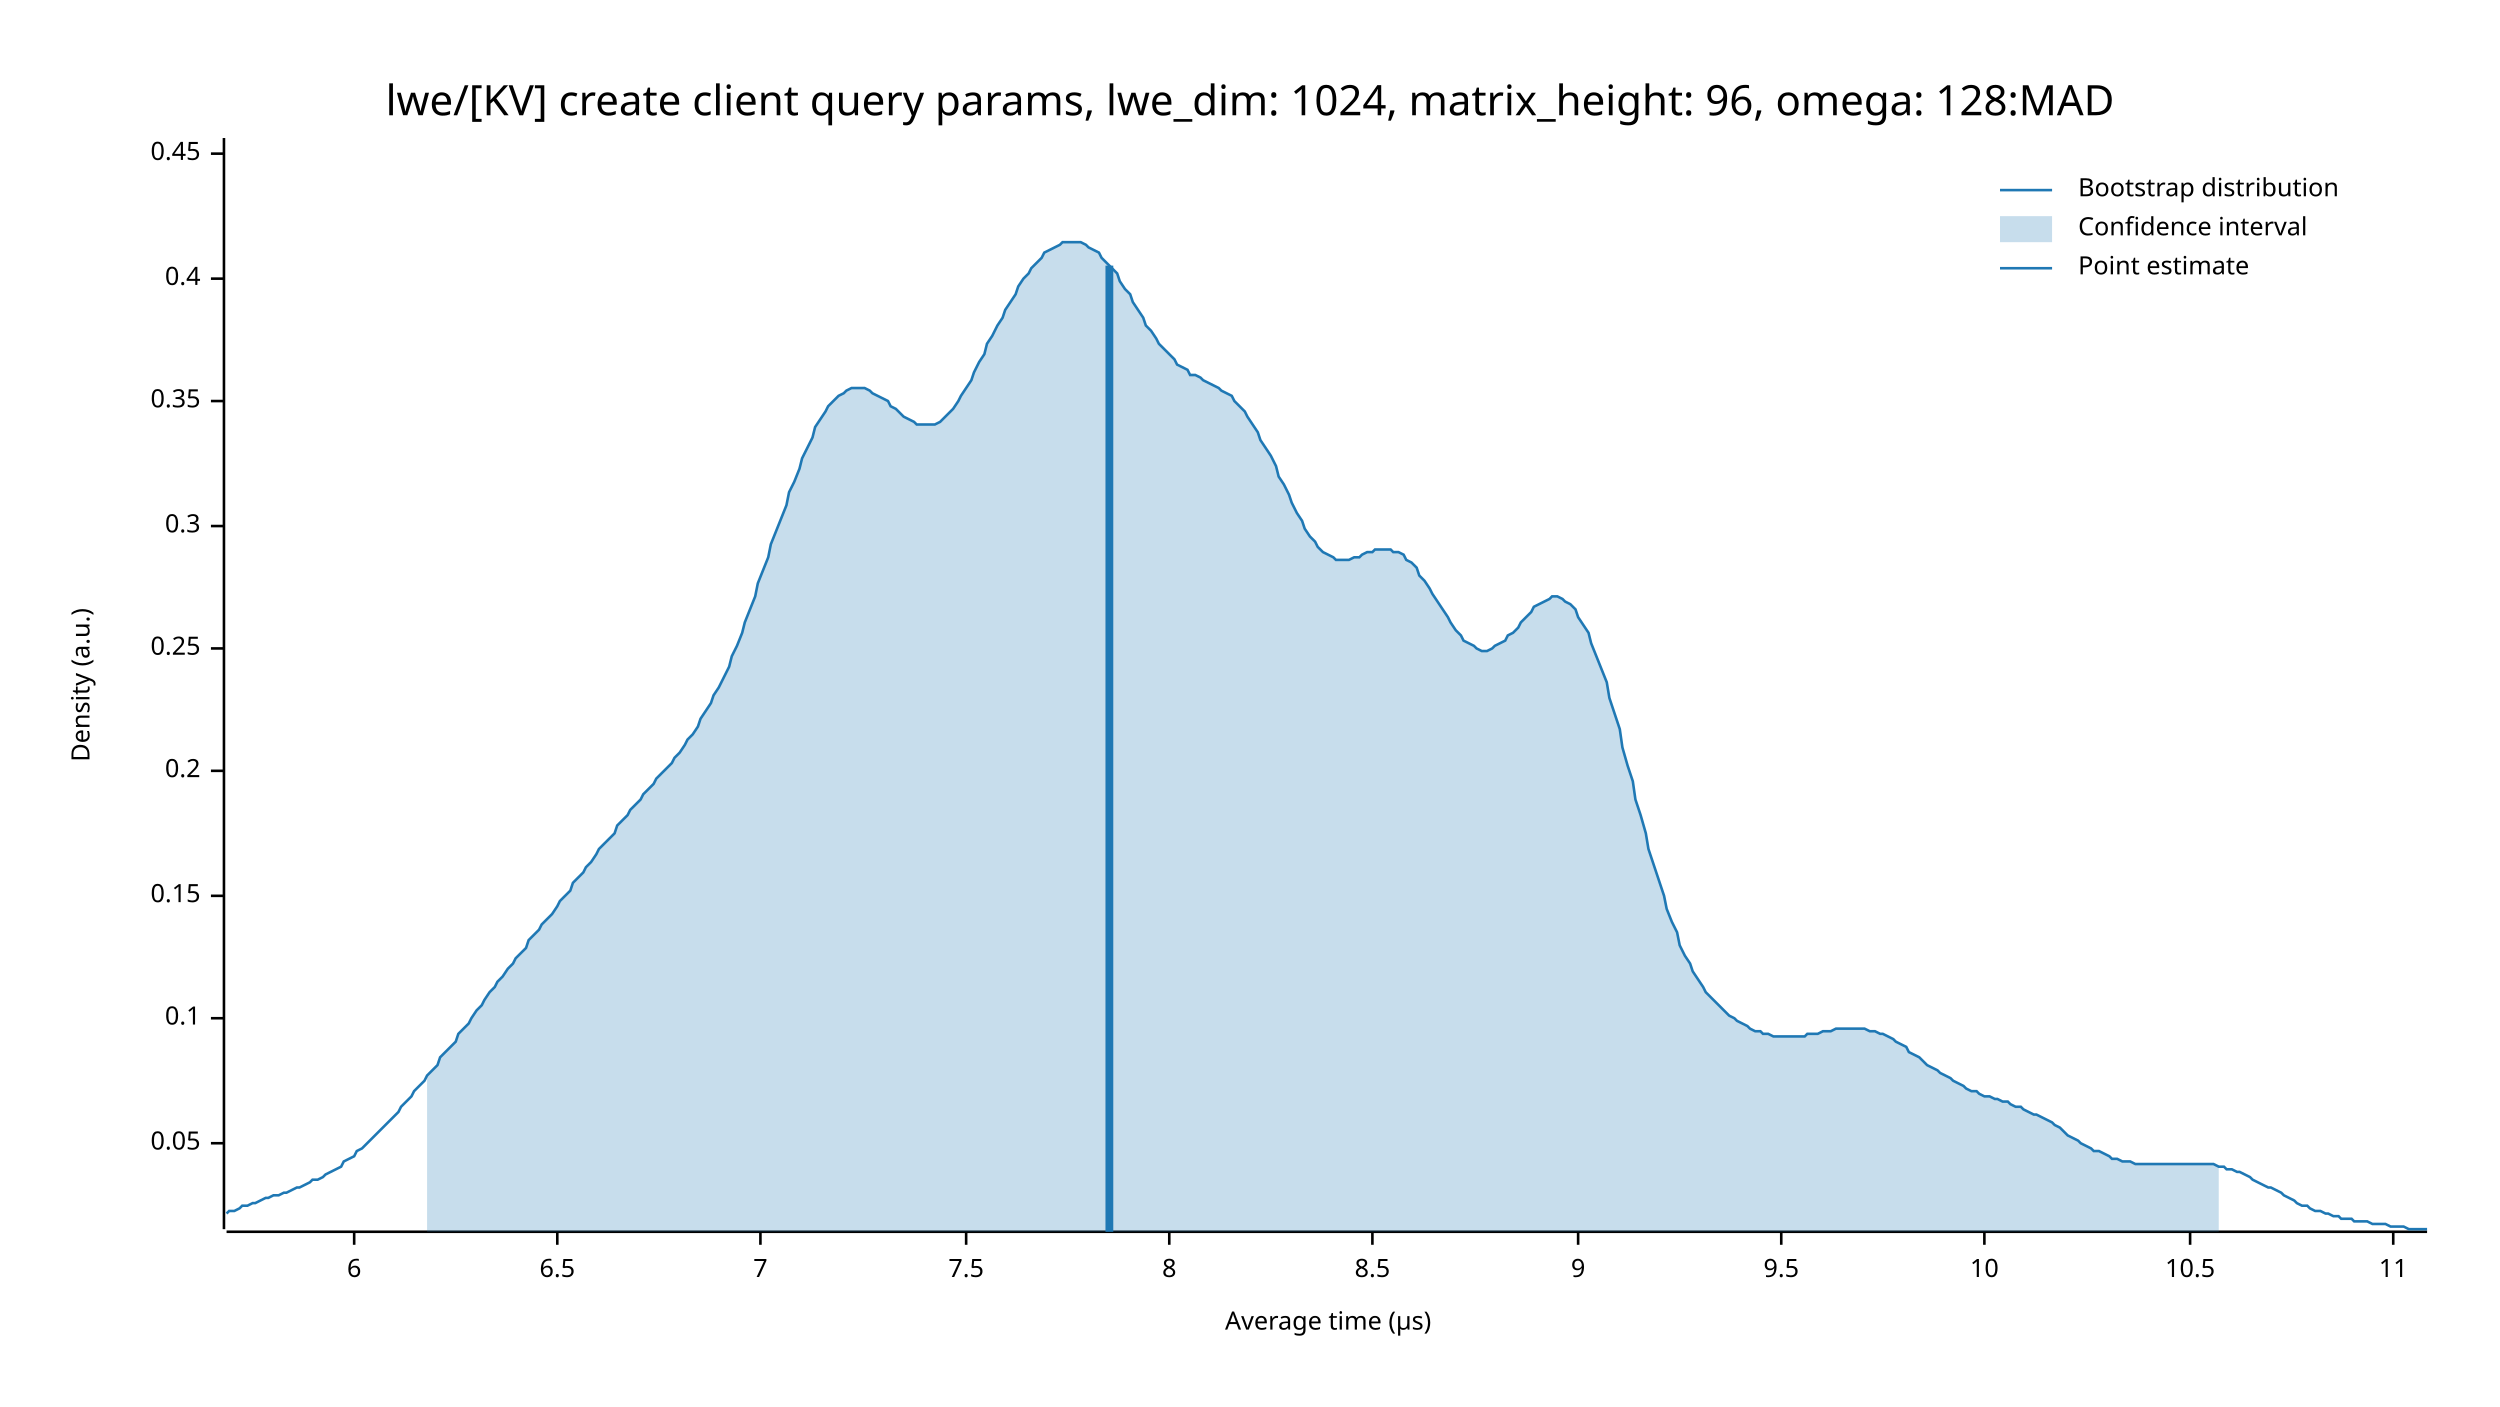
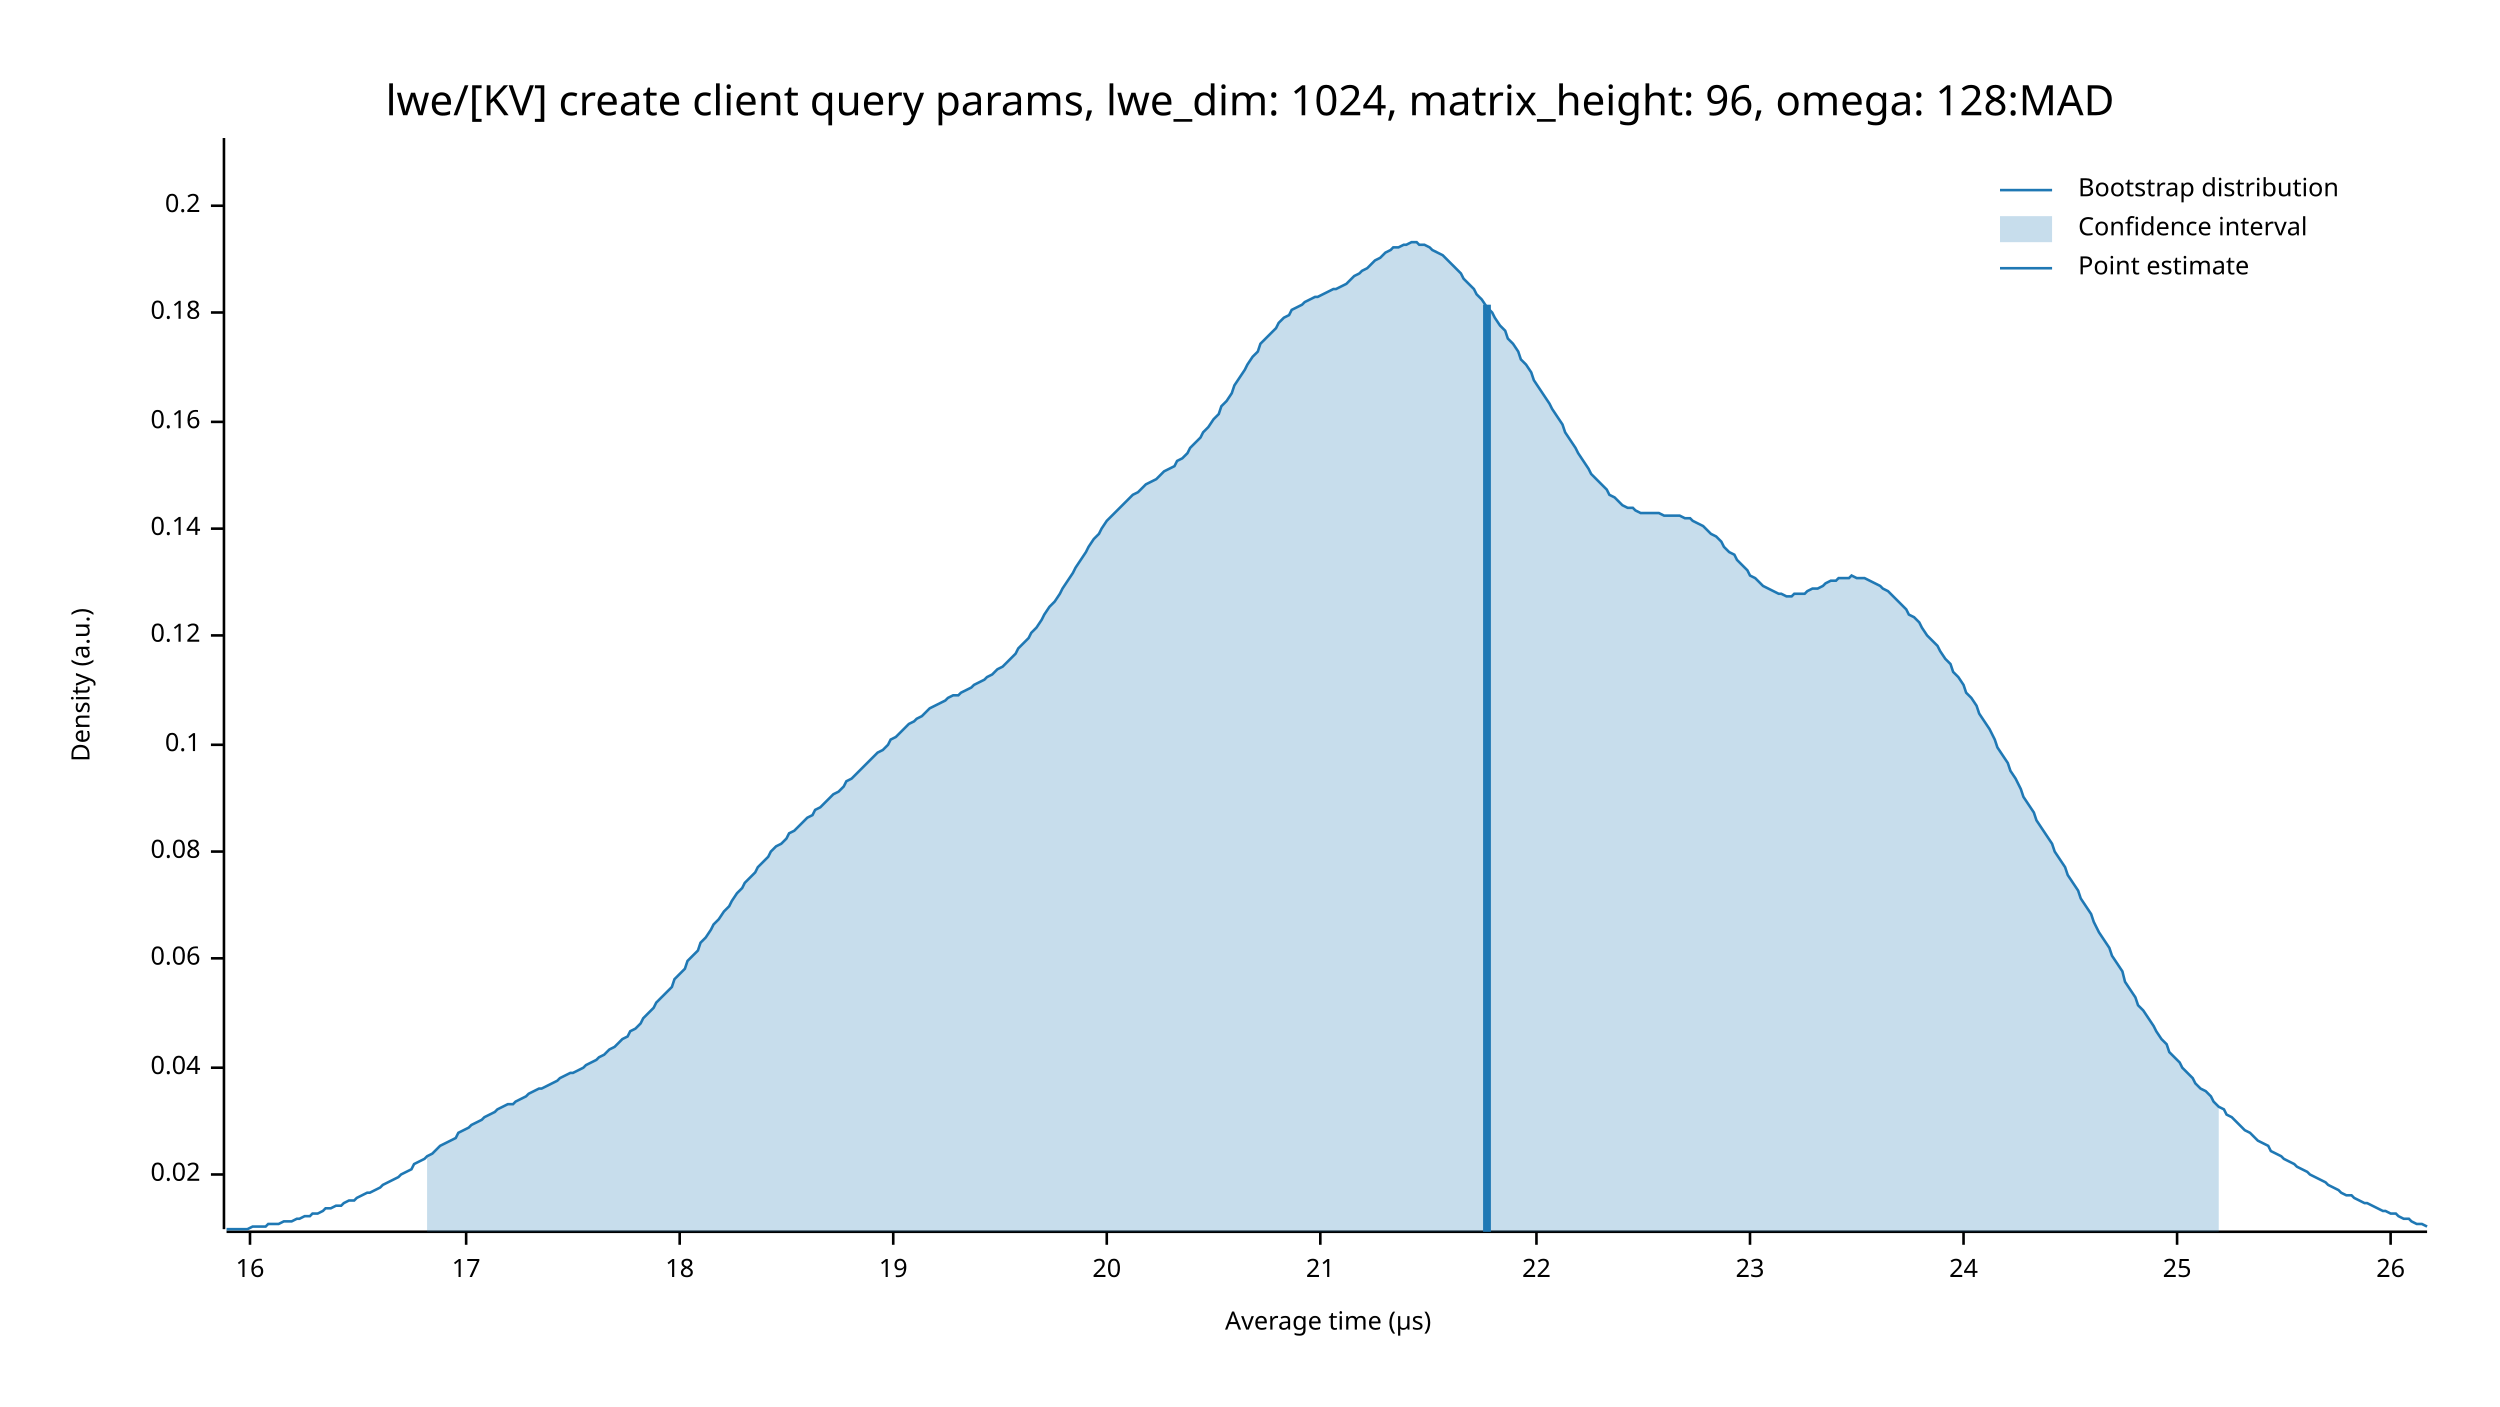
<svg xmlns="http://www.w3.org/2000/svg" width="960" height="540" viewBox="0 0 960 540">
  <text x="480" y="32" dy="0.76em" text-anchor="middle" font-family="sans-serif" font-size="16.129" opacity="1" fill="#000000">
lwe/[KV] create client query params, lwe_dim: 1024, matrix_height: 96, omega: 128:MAD
</text>
  <text x="27" y="263" dy="0.76em" text-anchor="middle" font-family="sans-serif" font-size="9.677" opacity="1" fill="#000000" transform="rotate(270, 27, 263)">
Density (a.u.)
</text>
  <text x="510" y="513" dy="-0.5ex" text-anchor="middle" font-family="sans-serif" font-size="9.677" opacity="1" fill="#000000">
Average time (µs)
</text>
  <polyline fill="none" opacity="1" stroke="#000000" stroke-width="1" points="86,53 86,472 " />
-   <text x="77" y="439" dy="0.5ex" text-anchor="end" font-family="sans-serif" font-size="9.677" opacity="1" fill="#000000">
- 0.05
+   <text x="77" y="451" dy="0.5ex" text-anchor="end" font-family="sans-serif" font-size="9.677" opacity="1" fill="#000000">
+ 0.02
</text>
-   <polyline fill="none" opacity="1" stroke="#000000" stroke-width="1" points="81,439 86,439 " />
-   <text x="77" y="391" dy="0.5ex" text-anchor="end" font-family="sans-serif" font-size="9.677" opacity="1" fill="#000000">
+   <polyline fill="none" opacity="1" stroke="#000000" stroke-width="1" points="81,451 86,451 " />
+   <text x="77" y="410" dy="0.5ex" text-anchor="end" font-family="sans-serif" font-size="9.677" opacity="1" fill="#000000">
+ 0.04
+ </text>
+   <polyline fill="none" opacity="1" stroke="#000000" stroke-width="1" points="81,410 86,410 " />
+   <text x="77" y="368" dy="0.5ex" text-anchor="end" font-family="sans-serif" font-size="9.677" opacity="1" fill="#000000">
+ 0.06
+ </text>
+   <polyline fill="none" opacity="1" stroke="#000000" stroke-width="1" points="81,368 86,368 " />
+   <text x="77" y="327" dy="0.5ex" text-anchor="end" font-family="sans-serif" font-size="9.677" opacity="1" fill="#000000">
+ 0.08
+ </text>
+   <polyline fill="none" opacity="1" stroke="#000000" stroke-width="1" points="81,327 86,327 " />
+   <text x="77" y="286" dy="0.5ex" text-anchor="end" font-family="sans-serif" font-size="9.677" opacity="1" fill="#000000">
0.1
</text>
-   <polyline fill="none" opacity="1" stroke="#000000" stroke-width="1" points="81,391 86,391 " />
-   <text x="77" y="344" dy="0.5ex" text-anchor="end" font-family="sans-serif" font-size="9.677" opacity="1" fill="#000000">
- 0.15
+   <polyline fill="none" opacity="1" stroke="#000000" stroke-width="1" points="81,286 86,286 " />
+   <text x="77" y="244" dy="0.5ex" text-anchor="end" font-family="sans-serif" font-size="9.677" opacity="1" fill="#000000">
+ 0.12
</text>
-   <polyline fill="none" opacity="1" stroke="#000000" stroke-width="1" points="81,344 86,344 " />
-   <text x="77" y="296" dy="0.5ex" text-anchor="end" font-family="sans-serif" font-size="9.677" opacity="1" fill="#000000">
+   <polyline fill="none" opacity="1" stroke="#000000" stroke-width="1" points="81,244 86,244 " />
+   <text x="77" y="203" dy="0.5ex" text-anchor="end" font-family="sans-serif" font-size="9.677" opacity="1" fill="#000000">
+ 0.14
+ </text>
+   <polyline fill="none" opacity="1" stroke="#000000" stroke-width="1" points="81,203 86,203 " />
+   <text x="77" y="162" dy="0.5ex" text-anchor="end" font-family="sans-serif" font-size="9.677" opacity="1" fill="#000000">
+ 0.16
+ </text>
+   <polyline fill="none" opacity="1" stroke="#000000" stroke-width="1" points="81,162 86,162 " />
+   <text x="77" y="120" dy="0.5ex" text-anchor="end" font-family="sans-serif" font-size="9.677" opacity="1" fill="#000000">
+ 0.18
+ </text>
+   <polyline fill="none" opacity="1" stroke="#000000" stroke-width="1" points="81,120 86,120 " />
+   <text x="77" y="79" dy="0.5ex" text-anchor="end" font-family="sans-serif" font-size="9.677" opacity="1" fill="#000000">
0.2
</text>
-   <polyline fill="none" opacity="1" stroke="#000000" stroke-width="1" points="81,296 86,296 " />
-   <text x="77" y="249" dy="0.5ex" text-anchor="end" font-family="sans-serif" font-size="9.677" opacity="1" fill="#000000">
- 0.25
+   <polyline fill="none" opacity="1" stroke="#000000" stroke-width="1" points="81,79 86,79 " />
+   <polyline fill="none" opacity="1" stroke="#000000" stroke-width="1" points="87,473 932,473 " />
+   <text x="96" y="483" dy="0.76em" text-anchor="middle" font-family="sans-serif" font-size="9.677" opacity="1" fill="#000000">
+ 16
</text>
-   <polyline fill="none" opacity="1" stroke="#000000" stroke-width="1" points="81,249 86,249 " />
-   <text x="77" y="202" dy="0.5ex" text-anchor="end" font-family="sans-serif" font-size="9.677" opacity="1" fill="#000000">
- 0.3
+   <polyline fill="none" opacity="1" stroke="#000000" stroke-width="1" points="96,473 96,478 " />
+   <text x="179" y="483" dy="0.76em" text-anchor="middle" font-family="sans-serif" font-size="9.677" opacity="1" fill="#000000">
+ 17
</text>
-   <polyline fill="none" opacity="1" stroke="#000000" stroke-width="1" points="81,202 86,202 " />
-   <text x="77" y="154" dy="0.5ex" text-anchor="end" font-family="sans-serif" font-size="9.677" opacity="1" fill="#000000">
- 0.35
+   <polyline fill="none" opacity="1" stroke="#000000" stroke-width="1" points="179,473 179,478 " />
+   <text x="261" y="483" dy="0.76em" text-anchor="middle" font-family="sans-serif" font-size="9.677" opacity="1" fill="#000000">
+ 18
</text>
-   <polyline fill="none" opacity="1" stroke="#000000" stroke-width="1" points="81,154 86,154 " />
-   <text x="77" y="107" dy="0.5ex" text-anchor="end" font-family="sans-serif" font-size="9.677" opacity="1" fill="#000000">
- 0.4
+   <polyline fill="none" opacity="1" stroke="#000000" stroke-width="1" points="261,473 261,478 " />
+   <text x="343" y="483" dy="0.76em" text-anchor="middle" font-family="sans-serif" font-size="9.677" opacity="1" fill="#000000">
+ 19
</text>
-   <polyline fill="none" opacity="1" stroke="#000000" stroke-width="1" points="81,107 86,107 " />
-   <text x="77" y="59" dy="0.5ex" text-anchor="end" font-family="sans-serif" font-size="9.677" opacity="1" fill="#000000">
- 0.45
+   <polyline fill="none" opacity="1" stroke="#000000" stroke-width="1" points="343,473 343,478 " />
+   <text x="425" y="483" dy="0.76em" text-anchor="middle" font-family="sans-serif" font-size="9.677" opacity="1" fill="#000000">
+ 20
</text>
-   <polyline fill="none" opacity="1" stroke="#000000" stroke-width="1" points="81,59 86,59 " />
-   <polyline fill="none" opacity="1" stroke="#000000" stroke-width="1" points="87,473 932,473 " />
-   <text x="136" y="483" dy="0.76em" text-anchor="middle" font-family="sans-serif" font-size="9.677" opacity="1" fill="#000000">
- 6
+   <polyline fill="none" opacity="1" stroke="#000000" stroke-width="1" points="425,473 425,478 " />
+   <text x="507" y="483" dy="0.76em" text-anchor="middle" font-family="sans-serif" font-size="9.677" opacity="1" fill="#000000">
+ 21
</text>
-   <polyline fill="none" opacity="1" stroke="#000000" stroke-width="1" points="136,473 136,478 " />
-   <text x="214" y="483" dy="0.76em" text-anchor="middle" font-family="sans-serif" font-size="9.677" opacity="1" fill="#000000">
- 6.5
+   <polyline fill="none" opacity="1" stroke="#000000" stroke-width="1" points="507,473 507,478 " />
+   <text x="590" y="483" dy="0.76em" text-anchor="middle" font-family="sans-serif" font-size="9.677" opacity="1" fill="#000000">
+ 22
</text>
-   <polyline fill="none" opacity="1" stroke="#000000" stroke-width="1" points="214,473 214,478 " />
-   <text x="292" y="483" dy="0.76em" text-anchor="middle" font-family="sans-serif" font-size="9.677" opacity="1" fill="#000000">
- 7
+   <polyline fill="none" opacity="1" stroke="#000000" stroke-width="1" points="590,473 590,478 " />
+   <text x="672" y="483" dy="0.76em" text-anchor="middle" font-family="sans-serif" font-size="9.677" opacity="1" fill="#000000">
+ 23
</text>
-   <polyline fill="none" opacity="1" stroke="#000000" stroke-width="1" points="292,473 292,478 " />
-   <text x="371" y="483" dy="0.76em" text-anchor="middle" font-family="sans-serif" font-size="9.677" opacity="1" fill="#000000">
- 7.5
+   <polyline fill="none" opacity="1" stroke="#000000" stroke-width="1" points="672,473 672,478 " />
+   <text x="754" y="483" dy="0.76em" text-anchor="middle" font-family="sans-serif" font-size="9.677" opacity="1" fill="#000000">
+ 24
</text>
-   <polyline fill="none" opacity="1" stroke="#000000" stroke-width="1" points="371,473 371,478 " />
-   <text x="449" y="483" dy="0.76em" text-anchor="middle" font-family="sans-serif" font-size="9.677" opacity="1" fill="#000000">
- 8
+   <polyline fill="none" opacity="1" stroke="#000000" stroke-width="1" points="754,473 754,478 " />
+   <text x="836" y="483" dy="0.76em" text-anchor="middle" font-family="sans-serif" font-size="9.677" opacity="1" fill="#000000">
+ 25
</text>
-   <polyline fill="none" opacity="1" stroke="#000000" stroke-width="1" points="449,473 449,478 " />
-   <text x="527" y="483" dy="0.76em" text-anchor="middle" font-family="sans-serif" font-size="9.677" opacity="1" fill="#000000">
- 8.5
+   <polyline fill="none" opacity="1" stroke="#000000" stroke-width="1" points="836,473 836,478 " />
+   <text x="918" y="483" dy="0.76em" text-anchor="middle" font-family="sans-serif" font-size="9.677" opacity="1" fill="#000000">
+ 26
</text>
-   <polyline fill="none" opacity="1" stroke="#000000" stroke-width="1" points="527,473 527,478 " />
-   <text x="606" y="483" dy="0.76em" text-anchor="middle" font-family="sans-serif" font-size="9.677" opacity="1" fill="#000000">
- 9
- </text>
-   <polyline fill="none" opacity="1" stroke="#000000" stroke-width="1" points="606,473 606,478 " />
-   <text x="684" y="483" dy="0.76em" text-anchor="middle" font-family="sans-serif" font-size="9.677" opacity="1" fill="#000000">
- 9.5
- </text>
-   <polyline fill="none" opacity="1" stroke="#000000" stroke-width="1" points="684,473 684,478 " />
-   <text x="762" y="483" dy="0.76em" text-anchor="middle" font-family="sans-serif" font-size="9.677" opacity="1" fill="#000000">
- 10
- </text>
-   <polyline fill="none" opacity="1" stroke="#000000" stroke-width="1" points="762,473 762,478 " />
-   <text x="841" y="483" dy="0.76em" text-anchor="middle" font-family="sans-serif" font-size="9.677" opacity="1" fill="#000000">
- 10.5
- </text>
-   <polyline fill="none" opacity="1" stroke="#000000" stroke-width="1" points="841,473 841,478 " />
-   <text x="919" y="483" dy="0.76em" text-anchor="middle" font-family="sans-serif" font-size="9.677" opacity="1" fill="#000000">
- 11
- </text>
-   <polyline fill="none" opacity="1" stroke="#000000" stroke-width="1" points="919,473 919,478 " />
-   <polyline fill="none" opacity="1" stroke="#1F78B4" stroke-width="1" points="87,466 88,465 90,465 92,464 93,463 95,463 97,462 98,462 100,461 102,460 103,460 105,459 107,459 109,458 110,458 112,457 114,456 115,456 117,455 119,454 120,453 122,453 124,452 125,451 127,450 129,449 131,448 132,446 134,445 136,444 137,442 139,441 141,439 142,438 144,436 146,434 147,433 149,431 151,429 153,427 154,425 156,423 158,421 159,419 161,417 163,415 164,413 166,411 168,409 169,406 171,404 173,402 175,400 176,397 178,395 180,393 181,391 183,388 185,386 186,384 188,381 190,379 191,377 193,375 195,372 197,370 198,368 200,366 202,364 203,361 205,359 207,357 208,355 210,353 212,351 214,348 215,346 217,344 219,342 220,339 222,337 224,335 225,333 227,331 229,328 230,326 232,324 234,322 236,320 237,317 239,315 241,313 242,311 244,309 246,307 247,305 249,303 251,301 252,299 254,297 256,295 258,293 259,291 261,289 263,286 264,284 266,282 268,279 269,276 271,273 273,270 274,267 276,264 278,260 280,256 281,252 283,248 285,243 286,239 288,234 290,229 291,224 293,219 295,214 296,209 298,204 300,199 302,194 303,189 305,185 307,180 308,176 310,172 312,168 313,164 315,161 317,158 318,156 320,154 322,152 324,151 325,150 327,149 329,149 330,149 332,149 334,150 335,151 337,152 339,153 341,154 342,156 344,157 346,159 347,160 349,161 351,162 352,163 354,163 356,163 357,163 359,163 361,162 363,160 364,159 366,157 368,154 369,152 371,149 373,146 374,143 376,139 378,136 379,132 381,129 383,125 385,122 386,119 388,116 390,113 391,110 393,107 395,105 396,103 398,101 400,99 401,97 403,96 405,95 407,94 408,93 410,93 412,93 413,93 415,93 417,94 418,95 420,96 422,97 423,99 425,101 427,103 429,105 430,108 432,111 434,113 435,116 437,119 439,122 440,125 442,127 444,130 445,132 447,134 449,136 451,138 452,140 454,141 456,142 457,144 459,144 461,145 462,146 464,147 466,148 468,149 469,150 471,151 473,152 474,154 476,156 478,158 479,160 481,163 483,166 484,169 486,172 488,175 490,179 491,183 493,186 495,190 496,193 498,197 500,200 501,203 503,206 505,208 506,210 508,212 510,213 512,214 513,215 515,215 517,215 518,215 520,214 522,214 523,213 525,212 527,212 528,211 530,211 532,211 534,211 535,212 537,212 539,213 540,215 542,216 544,218 545,221 547,223 549,226 550,228 552,231 554,234 556,237 557,239 559,242 561,244 562,246 564,247 566,248 567,249 569,250 571,250 573,249 574,248 576,247 578,246 579,244 581,243 583,241 584,239 586,237 588,235 589,233 591,232 593,231 595,230 596,229 598,229 600,230 601,231 603,232 605,234 606,237 608,240 610,243 611,247 613,252 615,257 617,262 618,268 620,274 622,280 623,287 625,294 627,300 628,307 630,313 632,320 633,326 635,332 637,338 639,344 640,349 642,354 644,358 645,363 647,367 649,370 650,373 652,376 654,379 655,381 657,383 659,385 661,387 662,388 664,390 666,391 667,392 669,393 671,394 672,395 674,396 676,396 677,397 679,397 681,398 683,398 684,398 686,398 688,398 689,398 691,398 693,398 694,397 696,397 698,397 700,396 701,396 703,396 705,395 706,395 708,395 710,395 711,395 713,395 715,395 716,395 718,396 720,396 722,397 723,397 725,398 727,399 728,400 730,401 732,402 733,404 735,405 737,406 738,407 740,409 742,410 744,411 745,412 747,413 749,414 750,415 752,416 754,417 755,418 757,419 759,419 760,420 762,421 764,421 766,422 767,422 769,423 771,423 772,424 774,425 776,425 777,426 779,427 781,428 782,428 784,429 786,430 788,431 789,432 791,433 793,435 794,436 796,437 798,438 799,439 801,440 803,441 804,442 806,442 808,443 810,444 811,445 813,445 815,446 816,446 818,446 820,447 821,447 823,447 825,447 827,447 828,447 830,447 832,447 833,447 835,447 837,447 838,447 840,447 842,447 843,447 845,447 847,447 849,447 850,447 852,448 854,448 855,449 857,449 859,450 860,450 862,451 864,452 865,453 867,454 869,455 871,456 872,456 874,457 876,458 877,459 879,460 881,461 882,462 884,463 886,463 887,464 889,465 891,465 893,466 894,466 896,467 898,467 899,468 901,468 903,468 904,469 906,469 908,469 909,469 911,470 913,470 915,470 916,470 918,471 920,471 921,471 923,471 925,472 926,472 928,472 930,472 932,472 " />
-   <polygon opacity="0.25" fill="#1F78B4" points="164,413 166,411 168,409 169,406 171,404 173,402 175,400 176,397 178,395 180,393 181,391 183,388 185,386 186,384 188,381 190,379 191,377 193,375 195,372 197,370 198,368 200,366 202,364 203,361 205,359 207,357 208,355 210,353 212,351 214,348 215,346 217,344 219,342 220,339 222,337 224,335 225,333 227,331 229,328 230,326 232,324 234,322 236,320 237,317 239,315 241,313 242,311 244,309 246,307 247,305 249,303 251,301 252,299 254,297 256,295 258,293 259,291 261,289 263,286 264,284 266,282 268,279 269,276 271,273 273,270 274,267 276,264 278,260 280,256 281,252 283,248 285,243 286,239 288,234 290,229 291,224 293,219 295,214 296,209 298,204 300,199 302,194 303,189 305,185 307,180 308,176 310,172 312,168 313,164 315,161 317,158 318,156 320,154 322,152 324,151 325,150 327,149 329,149 330,149 332,149 334,150 335,151 337,152 339,153 341,154 342,156 344,157 346,159 347,160 349,161 351,162 352,163 354,163 356,163 357,163 359,163 361,162 363,160 364,159 366,157 368,154 369,152 371,149 373,146 374,143 376,139 378,136 379,132 381,129 383,125 385,122 386,119 388,116 390,113 391,110 393,107 395,105 396,103 398,101 400,99 401,97 403,96 405,95 407,94 408,93 410,93 412,93 413,93 415,93 417,94 418,95 420,96 422,97 423,99 425,101 427,103 429,105 430,108 432,111 434,113 435,116 437,119 439,122 440,125 442,127 444,130 445,132 447,134 449,136 451,138 452,140 454,141 456,142 457,144 459,144 461,145 462,146 464,147 466,148 468,149 469,150 471,151 473,152 474,154 476,156 478,158 479,160 481,163 483,166 484,169 486,172 488,175 490,179 491,183 493,186 495,190 496,193 498,197 500,200 501,203 503,206 505,208 506,210 508,212 510,213 512,214 513,215 515,215 517,215 518,215 520,214 522,214 523,213 525,212 527,212 528,211 530,211 532,211 534,211 535,212 537,212 539,213 540,215 542,216 544,218 545,221 547,223 549,226 550,228 552,231 554,234 556,237 557,239 559,242 561,244 562,246 564,247 566,248 567,249 569,250 571,250 573,249 574,248 576,247 578,246 579,244 581,243 583,241 584,239 586,237 588,235 589,233 591,232 593,231 595,230 596,229 598,229 600,230 601,231 603,232 605,234 606,237 608,240 610,243 611,247 613,252 615,257 617,262 618,268 620,274 622,280 623,287 625,294 627,300 628,307 630,313 632,320 633,326 635,332 637,338 639,344 640,349 642,354 644,358 645,363 647,367 649,370 650,373 652,376 654,379 655,381 657,383 659,385 661,387 662,388 664,390 666,391 667,392 669,393 671,394 672,395 674,396 676,396 677,397 679,397 681,398 683,398 684,398 686,398 688,398 689,398 691,398 693,398 694,397 696,397 698,397 700,396 701,396 703,396 705,395 706,395 708,395 710,395 711,395 713,395 715,395 716,395 718,396 720,396 722,397 723,397 725,398 727,399 728,400 730,401 732,402 733,404 735,405 737,406 738,407 740,409 742,410 744,411 745,412 747,413 749,414 750,415 752,416 754,417 755,418 757,419 759,419 760,420 762,421 764,421 766,422 767,422 769,423 771,423 772,424 774,425 776,425 777,426 779,427 781,428 782,428 784,429 786,430 788,431 789,432 791,433 793,435 794,436 796,437 798,438 799,439 801,440 803,441 804,442 806,442 808,443 810,444 811,445 813,445 815,446 816,446 818,446 820,447 821,447 823,447 825,447 827,447 828,447 830,447 832,447 833,447 835,447 837,447 838,447 840,447 842,447 843,447 845,447 847,447 849,447 850,447 852,448 852,473 164,473 " />
-   <polyline fill="none" opacity="1" stroke="#1F78B4" stroke-width="3" points="426,473 426,102 " />
+   <polyline fill="none" opacity="1" stroke="#000000" stroke-width="1" points="918,473 918,478 " />
+   <polyline fill="none" opacity="1" stroke="#1F78B4" stroke-width="1" points="87,472 88,472 90,472 92,472 93,472 95,472 97,471 98,471 100,471 102,471 103,470 105,470 107,470 109,469 110,469 112,469 114,468 115,468 117,467 119,467 120,466 122,466 124,465 125,464 127,464 129,463 131,463 132,462 134,461 136,461 137,460 139,459 141,458 142,458 144,457 146,456 147,455 149,454 151,453 153,452 154,451 156,450 158,449 159,447 161,446 163,445 164,444 166,443 168,441 169,440 171,439 173,438 175,437 176,435 178,434 180,433 181,432 183,431 185,430 186,429 188,428 190,427 191,426 193,425 195,424 197,424 198,423 200,422 202,421 203,420 205,419 207,418 208,418 210,417 212,416 214,415 215,414 217,413 219,412 220,412 222,411 224,410 225,409 227,408 229,407 230,406 232,405 234,403 236,402 237,401 239,399 241,398 242,396 244,395 246,393 247,391 249,389 251,387 252,385 254,383 256,381 258,379 259,376 261,374 263,372 264,369 266,367 268,365 269,362 271,360 273,357 274,355 276,353 278,350 280,348 281,346 283,343 285,341 286,339 288,337 290,335 291,333 293,331 295,329 296,327 298,325 300,324 302,322 303,320 305,319 307,317 308,316 310,314 312,313 313,311 315,310 317,308 318,307 320,305 322,304 324,302 325,300 327,299 329,297 330,296 332,294 334,292 335,291 337,289 339,288 341,286 342,284 344,283 346,281 347,280 349,278 351,277 352,276 354,275 356,273 357,272 359,271 361,270 363,269 364,268 366,267 368,267 369,266 371,265 373,264 374,263 376,262 378,261 379,260 381,259 383,257 385,256 386,255 388,253 390,251 391,249 393,247 395,245 396,243 398,241 400,238 401,236 403,233 405,231 407,228 408,226 410,223 412,220 413,218 415,215 417,212 418,210 420,207 422,205 423,203 425,200 427,198 429,196 430,195 432,193 434,191 435,190 437,189 439,187 440,186 442,185 444,184 445,183 447,181 449,180 451,179 452,177 454,176 456,174 457,172 459,170 461,168 462,166 464,164 466,161 468,159 469,156 471,154 473,151 474,148 476,145 478,142 479,140 481,137 483,135 484,132 486,130 488,128 490,126 491,124 493,122 495,121 496,119 498,118 500,117 501,116 503,115 505,114 506,114 508,113 510,112 512,111 513,111 515,110 517,109 518,108 520,106 522,105 523,104 525,103 527,101 528,100 530,99 532,97 534,96 535,95 537,95 539,94 540,94 542,93 544,93 545,94 547,94 549,95 550,96 552,97 554,98 556,100 557,101 559,103 561,105 562,107 564,109 566,111 567,113 569,115 571,118 573,120 574,122 576,125 578,127 579,130 581,132 583,135 584,138 586,140 588,143 589,146 591,149 593,152 595,155 596,157 598,160 600,163 601,166 603,169 605,172 606,174 608,177 610,180 611,182 613,184 615,186 617,188 618,190 620,191 622,193 623,194 625,195 627,195 628,196 630,197 632,197 633,197 635,197 637,197 639,198 640,198 642,198 644,198 645,198 647,199 649,199 650,200 652,201 654,202 655,203 657,205 659,206 661,208 662,210 664,212 666,213 667,215 669,217 671,219 672,221 674,222 676,224 677,225 679,226 681,227 683,228 684,228 686,229 688,229 689,228 691,228 693,228 694,227 696,226 698,226 700,225 701,224 703,223 705,223 706,222 708,222 710,222 711,221 713,222 715,222 716,222 718,223 720,224 722,225 723,226 725,227 727,229 728,230 730,232 732,234 733,236 735,237 737,239 738,241 740,244 742,246 744,248 745,250 747,253 749,255 750,258 752,260 754,263 755,266 757,268 759,271 760,274 762,277 764,280 766,284 767,287 769,290 771,293 772,296 774,299 776,303 777,306 779,309 781,312 782,315 784,318 786,321 788,324 789,327 791,330 793,333 794,336 796,339 798,342 799,345 801,348 803,351 804,354 806,358 808,361 810,364 811,367 813,370 815,373 816,377 818,380 820,383 821,386 823,388 825,391 827,394 828,396 830,399 832,401 833,404 835,406 837,408 838,410 840,412 842,414 843,416 845,418 847,419 849,421 850,423 852,425 854,426 855,428 857,429 859,431 860,432 862,434 864,435 865,436 867,438 869,439 871,440 872,442 874,443 876,444 877,445 879,446 881,447 882,448 884,449 886,450 887,451 889,452 891,453 893,454 894,455 896,456 898,457 899,458 901,459 903,459 904,460 906,461 908,462 909,462 911,463 913,464 915,465 916,465 918,466 920,466 921,467 923,468 925,468 926,469 928,470 930,470 932,471 " />
+   <polygon opacity="0.25" fill="#1F78B4" points="164,444 166,443 168,441 169,440 171,439 173,438 175,437 176,435 178,434 180,433 181,432 183,431 185,430 186,429 188,428 190,427 191,426 193,425 195,424 197,424 198,423 200,422 202,421 203,420 205,419 207,418 208,418 210,417 212,416 214,415 215,414 217,413 219,412 220,412 222,411 224,410 225,409 227,408 229,407 230,406 232,405 234,403 236,402 237,401 239,399 241,398 242,396 244,395 246,393 247,391 249,389 251,387 252,385 254,383 256,381 258,379 259,376 261,374 263,372 264,369 266,367 268,365 269,362 271,360 273,357 274,355 276,353 278,350 280,348 281,346 283,343 285,341 286,339 288,337 290,335 291,333 293,331 295,329 296,327 298,325 300,324 302,322 303,320 305,319 307,317 308,316 310,314 312,313 313,311 315,310 317,308 318,307 320,305 322,304 324,302 325,300 327,299 329,297 330,296 332,294 334,292 335,291 337,289 339,288 341,286 342,284 344,283 346,281 347,280 349,278 351,277 352,276 354,275 356,273 357,272 359,271 361,270 363,269 364,268 366,267 368,267 369,266 371,265 373,264 374,263 376,262 378,261 379,260 381,259 383,257 385,256 386,255 388,253 390,251 391,249 393,247 395,245 396,243 398,241 400,238 401,236 403,233 405,231 407,228 408,226 410,223 412,220 413,218 415,215 417,212 418,210 420,207 422,205 423,203 425,200 427,198 429,196 430,195 432,193 434,191 435,190 437,189 439,187 440,186 442,185 444,184 445,183 447,181 449,180 451,179 452,177 454,176 456,174 457,172 459,170 461,168 462,166 464,164 466,161 468,159 469,156 471,154 473,151 474,148 476,145 478,142 479,140 481,137 483,135 484,132 486,130 488,128 490,126 491,124 493,122 495,121 496,119 498,118 500,117 501,116 503,115 505,114 506,114 508,113 510,112 512,111 513,111 515,110 517,109 518,108 520,106 522,105 523,104 525,103 527,101 528,100 530,99 532,97 534,96 535,95 537,95 539,94 540,94 542,93 544,93 545,94 547,94 549,95 550,96 552,97 554,98 556,100 557,101 559,103 561,105 562,107 564,109 566,111 567,113 569,115 571,118 573,120 574,122 576,125 578,127 579,130 581,132 583,135 584,138 586,140 588,143 589,146 591,149 593,152 595,155 596,157 598,160 600,163 601,166 603,169 605,172 606,174 608,177 610,180 611,182 613,184 615,186 617,188 618,190 620,191 622,193 623,194 625,195 627,195 628,196 630,197 632,197 633,197 635,197 637,197 639,198 640,198 642,198 644,198 645,198 647,199 649,199 650,200 652,201 654,202 655,203 657,205 659,206 661,208 662,210 664,212 666,213 667,215 669,217 671,219 672,221 674,222 676,224 677,225 679,226 681,227 683,228 684,228 686,229 688,229 689,228 691,228 693,228 694,227 696,226 698,226 700,225 701,224 703,223 705,223 706,222 708,222 710,222 711,221 713,222 715,222 716,222 718,223 720,224 722,225 723,226 725,227 727,229 728,230 730,232 732,234 733,236 735,237 737,239 738,241 740,244 742,246 744,248 745,250 747,253 749,255 750,258 752,260 754,263 755,266 757,268 759,271 760,274 762,277 764,280 766,284 767,287 769,290 771,293 772,296 774,299 776,303 777,306 779,309 781,312 782,315 784,318 786,321 788,324 789,327 791,330 793,333 794,336 796,339 798,342 799,345 801,348 803,351 804,354 806,358 808,361 810,364 811,367 813,370 815,373 816,377 818,380 820,383 821,386 823,388 825,391 827,394 828,396 830,399 832,401 833,404 835,406 837,408 838,410 840,412 842,414 843,416 845,418 847,419 849,421 850,423 852,425 852,473 164,473 " />
+   <polyline fill="none" opacity="1" stroke="#1F78B4" stroke-width="3" points="571,473 571,117 " />
  <text x="798" y="68" dy="0.76em" text-anchor="start" font-family="sans-serif" font-size="9.677" opacity="1" fill="#000000">
Bootstrap distribution
</text>
  <text x="798" y="83" dy="0.76em" text-anchor="start" font-family="sans-serif" font-size="9.677" opacity="1" fill="#000000">
Confidence interval
</text>
  <text x="798" y="98" dy="0.76em" text-anchor="start" font-family="sans-serif" font-size="9.677" opacity="1" fill="#000000">
Point estimate
</text>
  <polyline fill="none" opacity="1" stroke="#1F78B4" stroke-width="1" points="768,73 788,73 " />
  <rect x="768" y="83" width="20" height="10" opacity="0.25" fill="#1F78B4" stroke="none" />
  <polyline fill="none" opacity="1" stroke="#1F78B4" stroke-width="1" points="768,103 788,103 " />
</svg>
